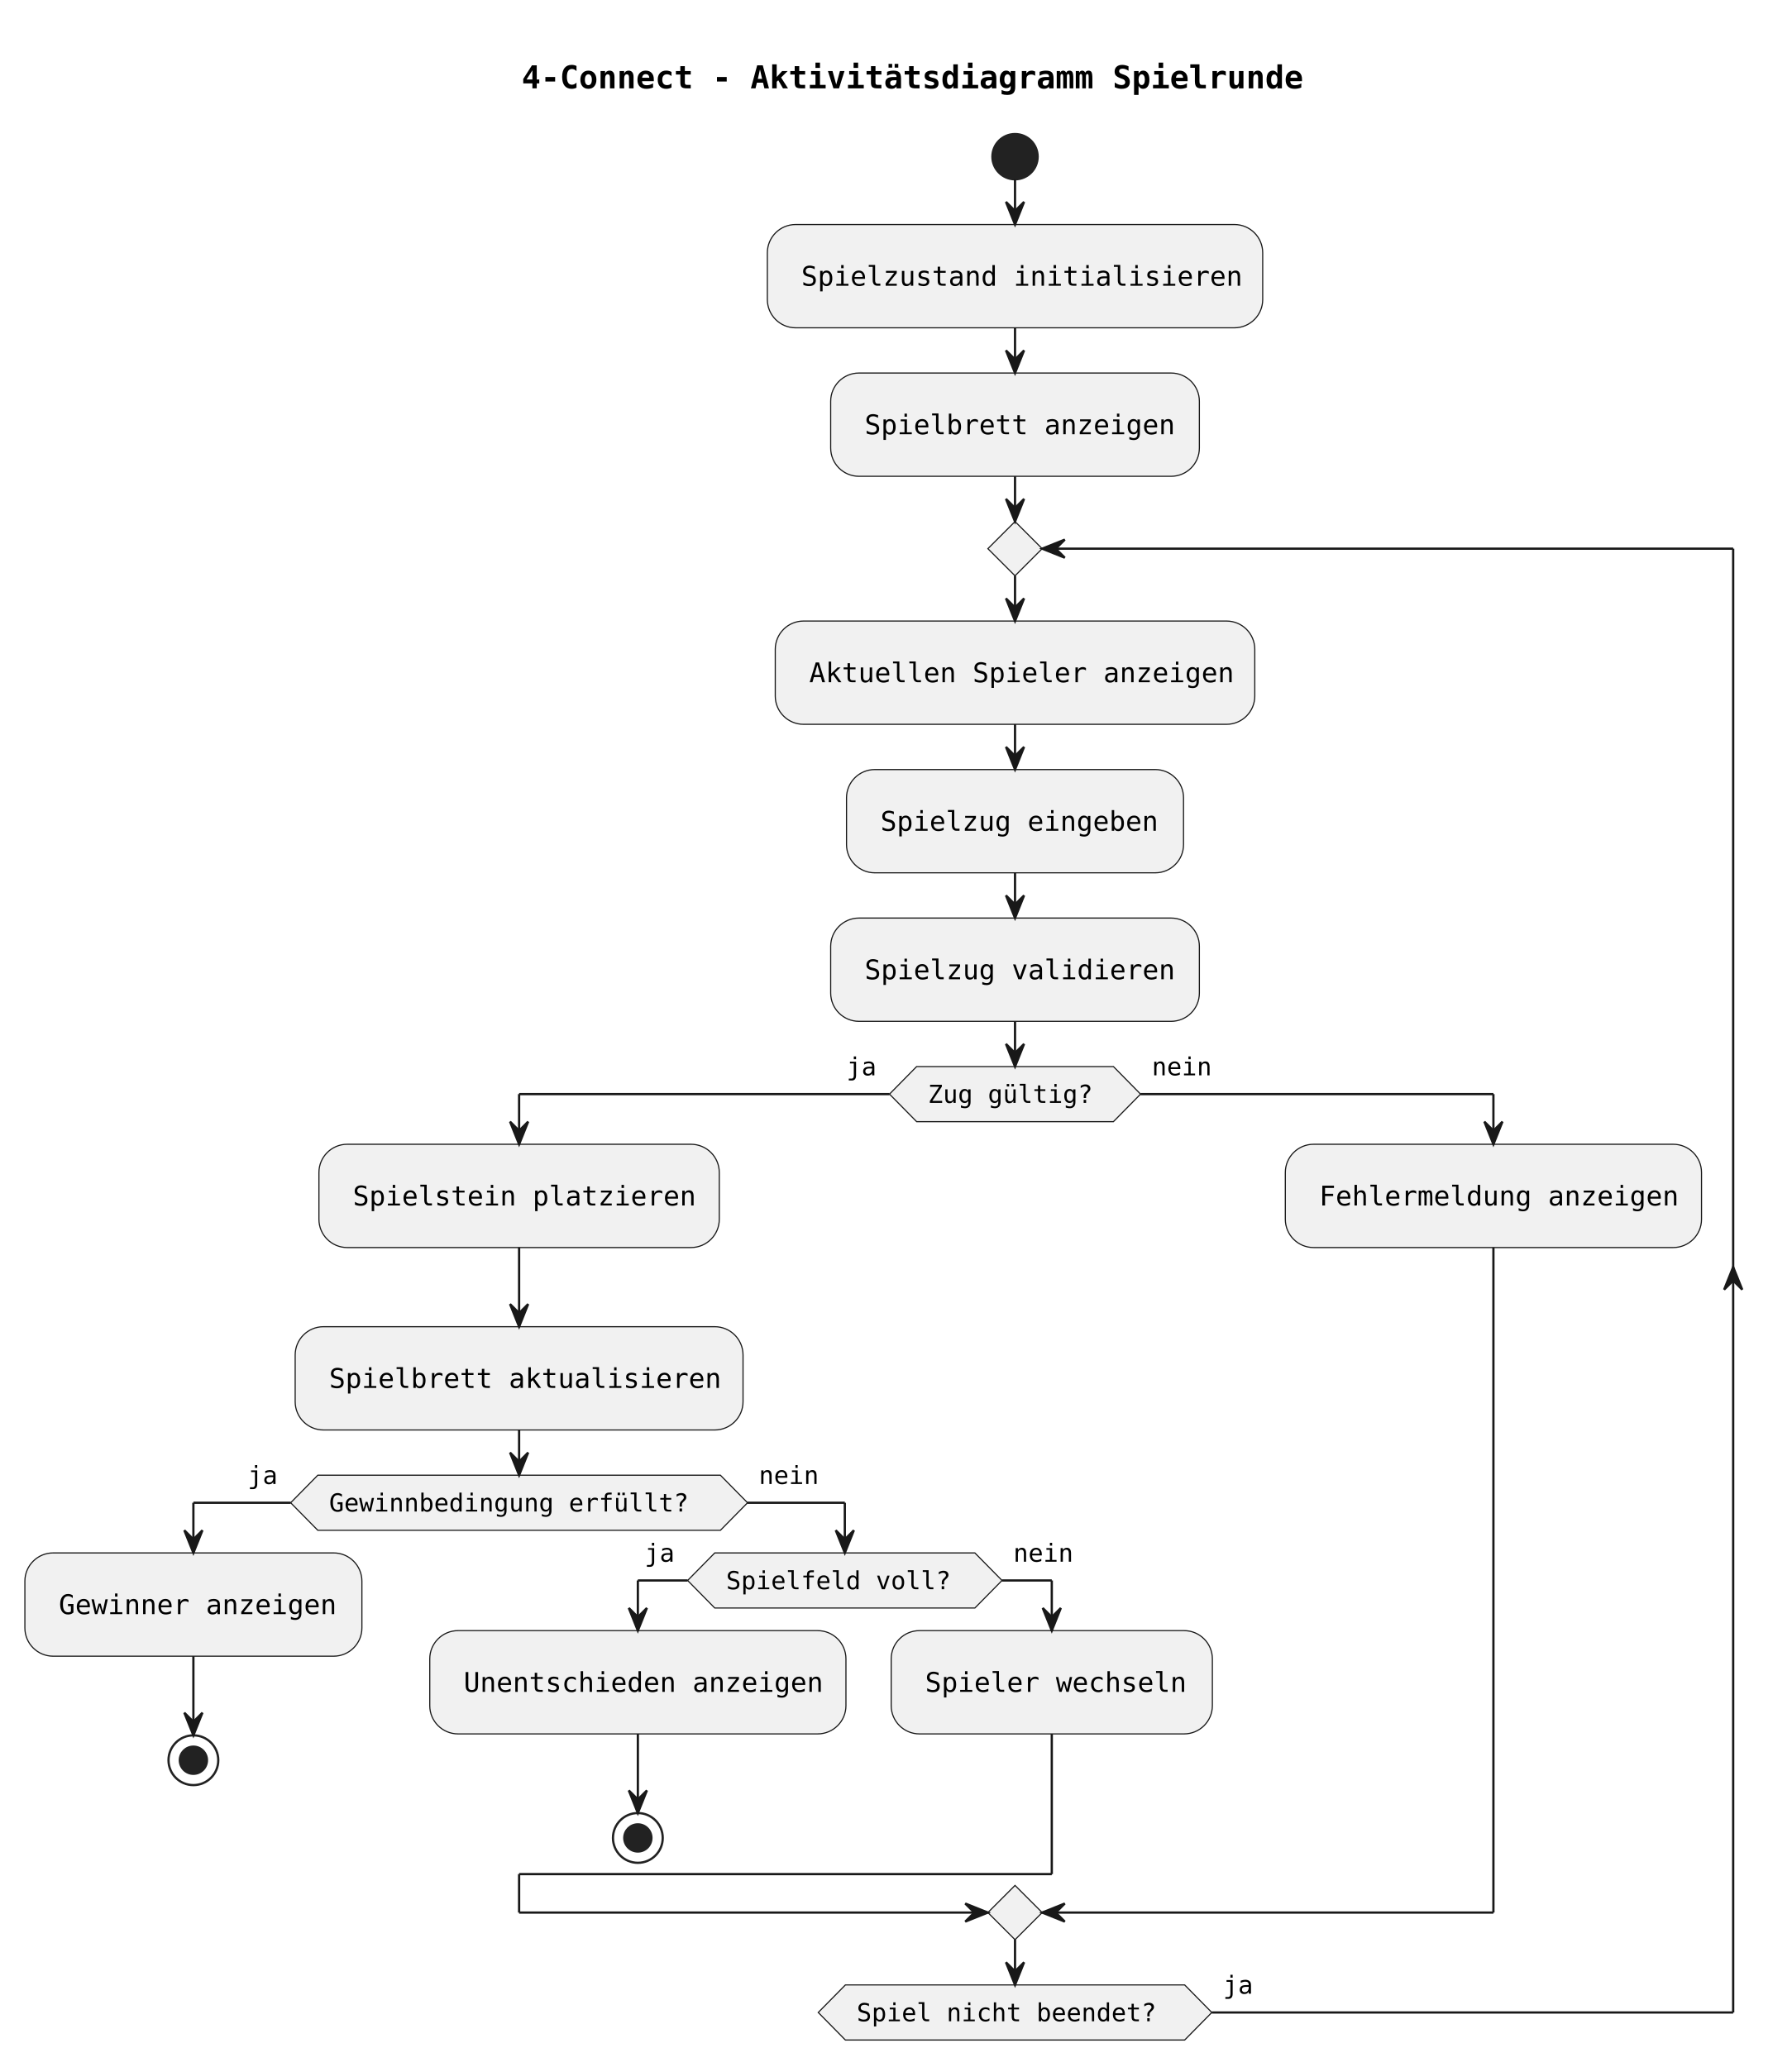
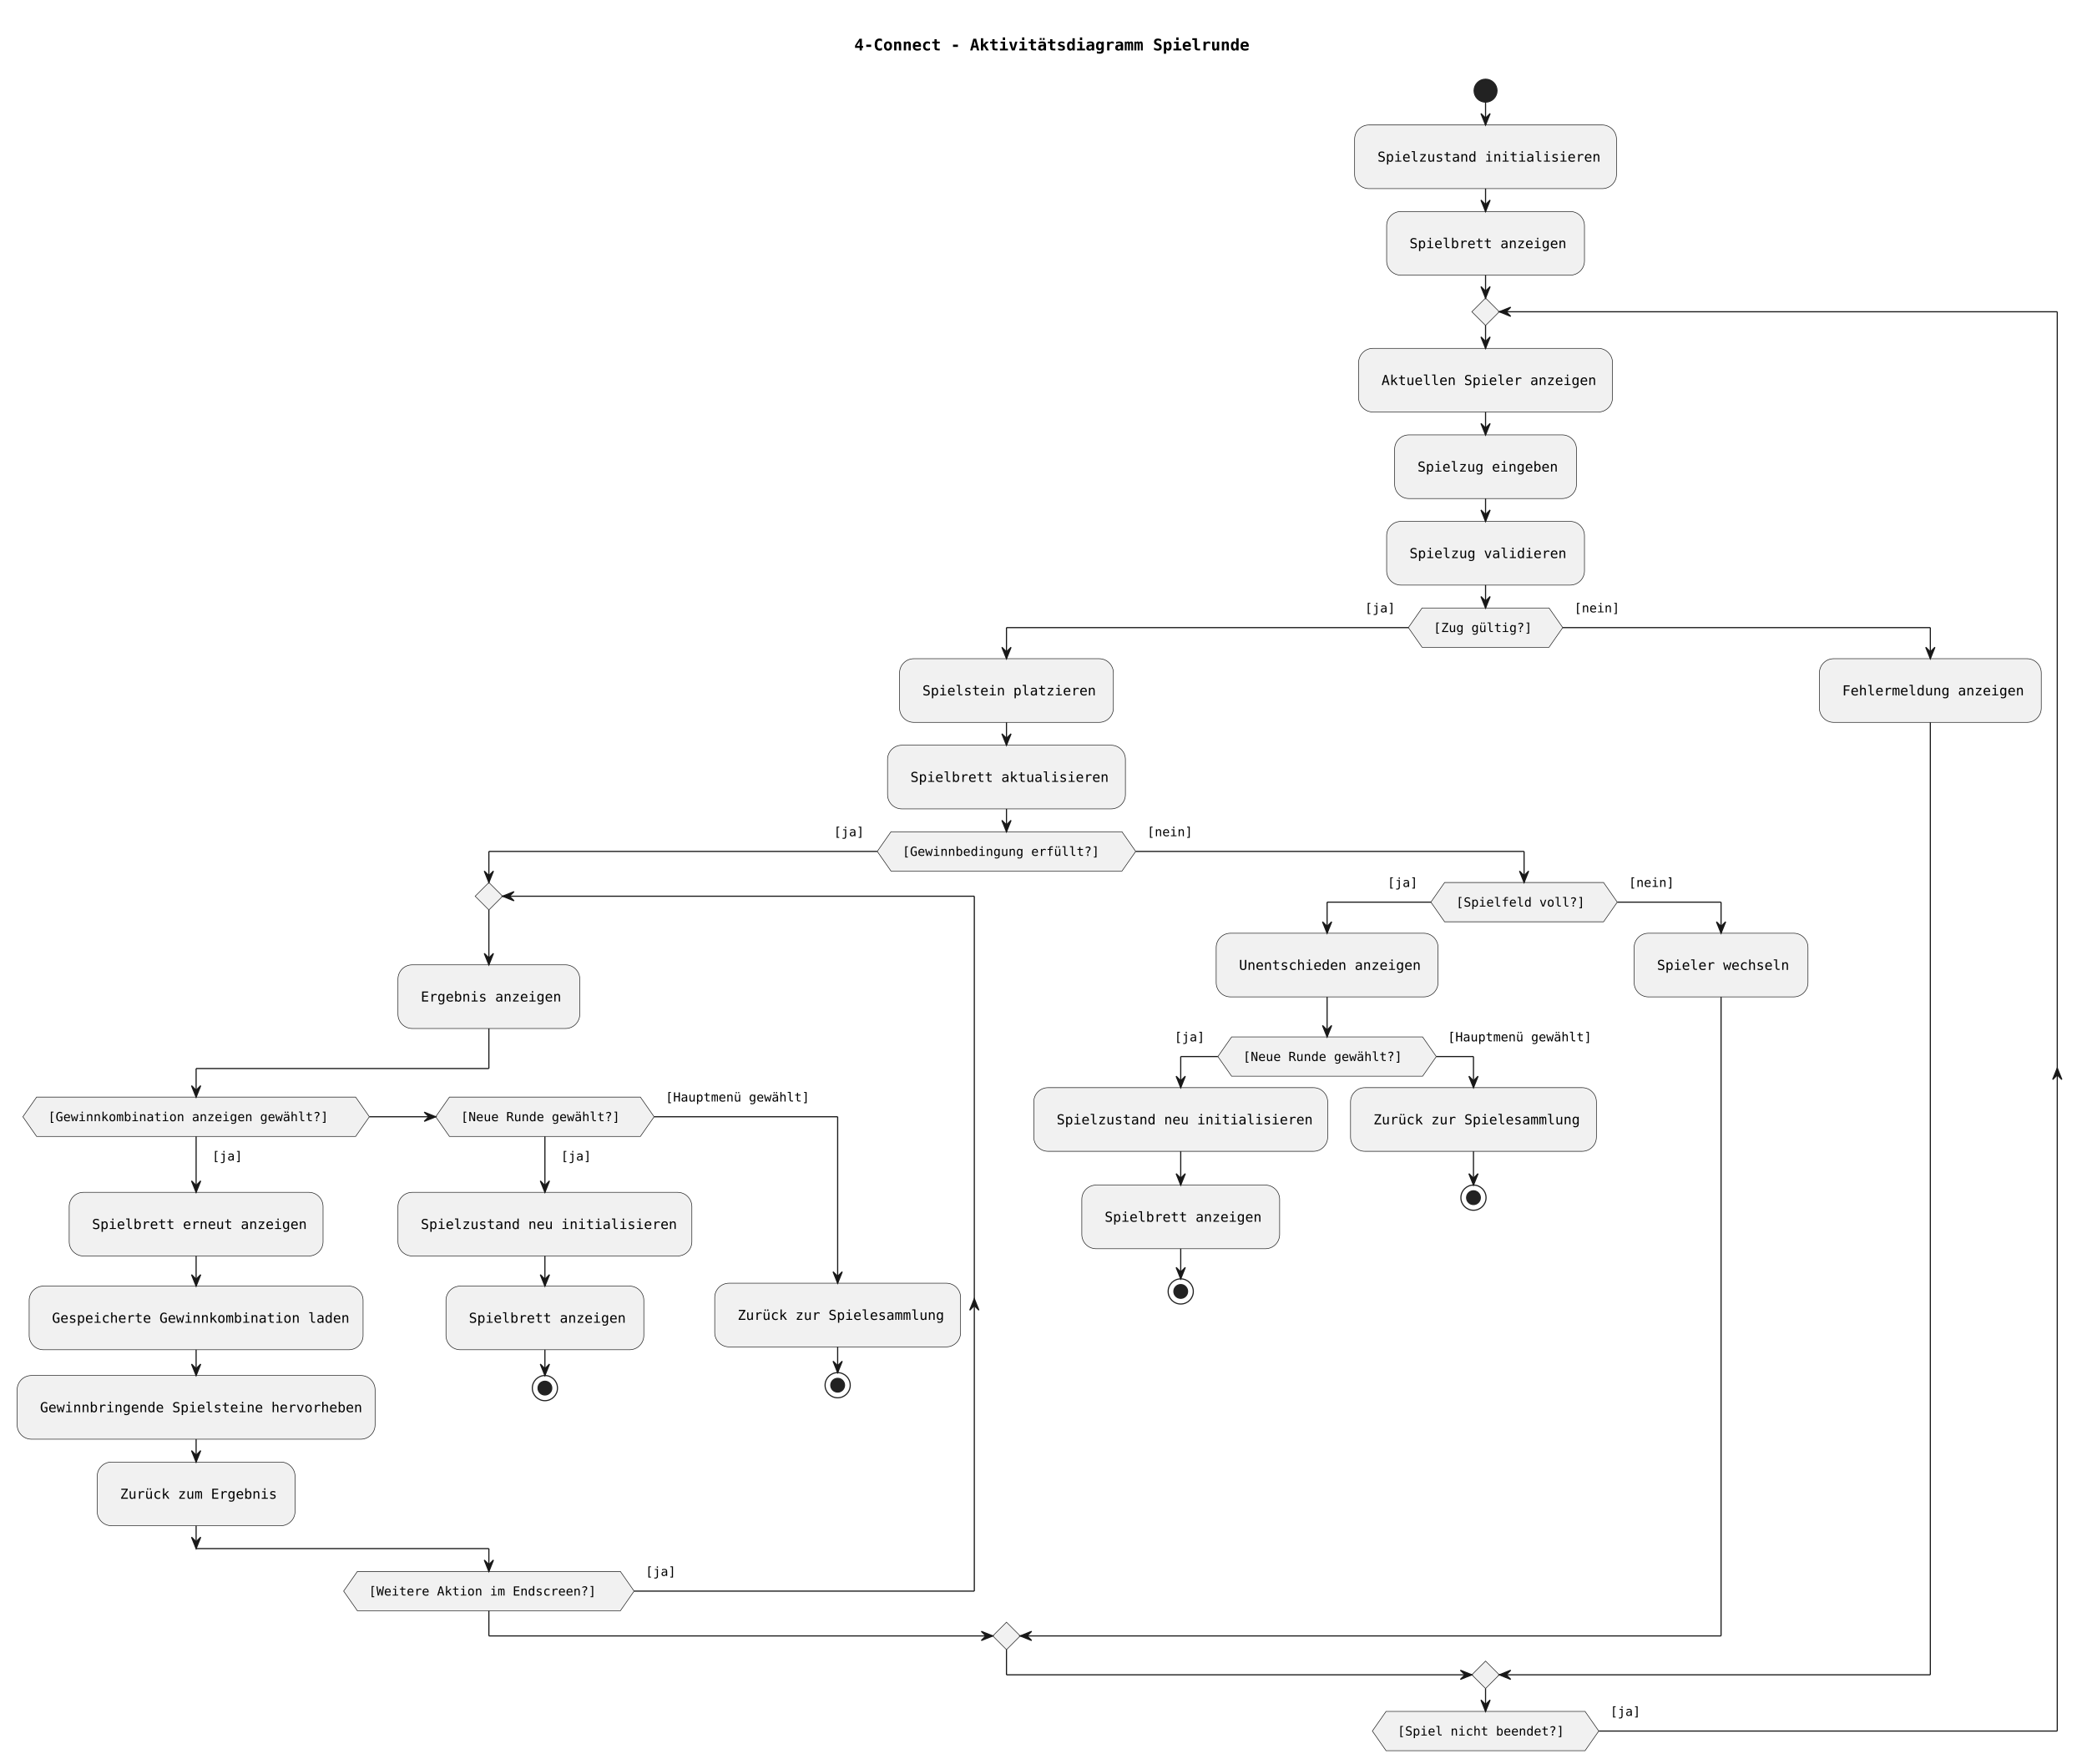
- <svg xmlns="http://www.w3.org/2000/svg" contentStyleType="text/css" height="914px" preserveAspectRatio="none" style="width:792px;height:914px;background:#FFFFFF;" version="1.1" viewBox="0 0 792 914" width="792px" zoomAndPan="magnify">
+ <svg xmlns="http://www.w3.org/2000/svg" contentStyleType="text/css" height="1542px" preserveAspectRatio="none" style="width:1825px;height:1542px;background:#FFFFFF;" version="1.1" viewBox="0 0 1825 1542" width="1825px" zoomAndPan="magnify">
  <defs />
  <g>
-     <text fill="#000000" font-family="monospace" font-size="14" font-weight="bold" lengthAdjust="spacing" textLength="328" x="230.625" y="39.075">4-Connect - Aktivitätsdiagramm Spielrunde</text>
-     <ellipse cx="448.75" cy="69.279" fill="#222222" rx="10" ry="10" style="stroke:#222222;stroke-width:1.0;" />
-     <rect fill="#F1F1F1" height="45.668" rx="12.5" ry="12.5" style="stroke:#181818;stroke-width:0.5;" width="219" x="339.25" y="99.279" />
-     <text fill="#000000" font-family="monospace" font-size="12" lengthAdjust="spacing" textLength="189" x="354.25" y="126.344">Spielzustand initialisieren</text>
-     <rect fill="#F1F1F1" height="45.668" rx="12.5" ry="12.5" style="stroke:#181818;stroke-width:0.5;" width="163" x="367.25" y="164.947" />
-     <text fill="#000000" font-family="monospace" font-size="12" lengthAdjust="spacing" textLength="133" x="382.25" y="192.012">Spielbrett anzeigen</text>
-     <rect fill="#F1F1F1" height="45.668" rx="12.5" ry="12.5" style="stroke:#181818;stroke-width:0.5;" width="212" x="342.75" y="274.615" />
-     <text fill="#000000" font-family="monospace" font-size="12" lengthAdjust="spacing" textLength="182" x="357.75" y="301.68">Aktuellen Spieler anzeigen</text>
-     <rect fill="#F1F1F1" height="45.668" rx="12.5" ry="12.5" style="stroke:#181818;stroke-width:0.5;" width="149" x="374.25" y="340.283" />
-     <text fill="#000000" font-family="monospace" font-size="12" lengthAdjust="spacing" textLength="119" x="389.25" y="367.348">Spielzug eingeben</text>
-     <rect fill="#F1F1F1" height="45.668" rx="12.5" ry="12.5" style="stroke:#181818;stroke-width:0.5;" width="163" x="367.25" y="405.951" />
-     <text fill="#000000" font-family="monospace" font-size="12" lengthAdjust="spacing" textLength="133" x="382.25" y="433.016">Spielzug validieren</text>
-     <polygon fill="#F1F1F1" points="405.25,471.619,492.25,471.619,504.25,483.8,492.25,495.981,405.25,495.981,393.25,483.8,405.25,471.619" style="stroke:#181818;stroke-width:0.5;" />
-     <text fill="#000000" font-family="monospace" font-size="11" lengthAdjust="spacing" textLength="77" x="410.25" y="487.678">Zug gültig?</text>
-     <text fill="#000000" font-family="monospace" font-size="11" lengthAdjust="spacing" textLength="14" x="374.25" y="475.497">ja</text>
-     <text fill="#000000" font-family="monospace" font-size="11" lengthAdjust="spacing" textLength="28" x="509.25" y="475.497">nein</text>
-     <rect fill="#F1F1F1" height="45.668" rx="12.5" ry="12.5" style="stroke:#181818;stroke-width:0.5;" width="177" x="141" y="505.981" />
-     <text fill="#000000" font-family="monospace" font-size="12" lengthAdjust="spacing" textLength="147" x="156" y="533.046">Spielstein platzieren</text>
-     <rect fill="#F1F1F1" height="45.668" rx="12.5" ry="12.5" style="stroke:#181818;stroke-width:0.5;" width="198" x="130.5" y="586.649" />
-     <text fill="#000000" font-family="monospace" font-size="12" lengthAdjust="spacing" textLength="168" x="145.5" y="613.714">Spielbrett aktualisieren</text>
-     <polygon fill="#F1F1F1" points="140.5,652.317,318.5,652.317,330.5,664.499,318.5,676.68,140.5,676.68,128.5,664.499,140.5,652.317" style="stroke:#181818;stroke-width:0.5;" />
-     <text fill="#000000" font-family="monospace" font-size="11" lengthAdjust="spacing" textLength="168" x="145.5" y="668.376">Gewinnbedingung erfüllt?</text>
-     <text fill="#000000" font-family="monospace" font-size="11" lengthAdjust="spacing" textLength="14" x="109.5" y="656.195">ja</text>
-     <text fill="#000000" font-family="monospace" font-size="11" lengthAdjust="spacing" textLength="28" x="335.5" y="656.195">nein</text>
-     <rect fill="#F1F1F1" height="45.668" rx="12.5" ry="12.5" style="stroke:#181818;stroke-width:0.5;" width="149" x="11" y="686.68" />
-     <text fill="#000000" font-family="monospace" font-size="12" lengthAdjust="spacing" textLength="119" x="26" y="713.744">Gewinner anzeigen</text>
-     <ellipse cx="85.5" cy="778.348" fill="none" rx="11" ry="11" style="stroke:#222222;stroke-width:1.0;" />
-     <ellipse cx="85.5" cy="778.348" fill="#222222" rx="6" ry="6" style="stroke:#222222;stroke-width:1.0;" />
-     <polygon fill="#F1F1F1" points="316,686.68,431,686.68,443,698.861,431,711.042,316,711.042,304,698.861,316,686.68" style="stroke:#181818;stroke-width:0.5;" />
-     <text fill="#000000" font-family="monospace" font-size="11" lengthAdjust="spacing" textLength="105" x="321" y="702.739">Spielfeld voll?</text>
-     <text fill="#000000" font-family="monospace" font-size="11" lengthAdjust="spacing" textLength="14" x="285" y="690.558">ja</text>
-     <text fill="#000000" font-family="monospace" font-size="11" lengthAdjust="spacing" textLength="28" x="448" y="690.558">nein</text>
-     <rect fill="#F1F1F1" height="45.668" rx="12.5" ry="12.5" style="stroke:#181818;stroke-width:0.5;" width="184" x="190" y="721.042" />
-     <text fill="#000000" font-family="monospace" font-size="12" lengthAdjust="spacing" textLength="154" x="205" y="748.106">Unentschieden anzeigen</text>
-     <ellipse cx="282" cy="812.71" fill="none" rx="11" ry="11" style="stroke:#222222;stroke-width:1.0;" />
-     <ellipse cx="282" cy="812.71" fill="#222222" rx="6" ry="6" style="stroke:#222222;stroke-width:1.0;" />
-     <rect fill="#F1F1F1" height="45.668" rx="12.5" ry="12.5" style="stroke:#181818;stroke-width:0.5;" width="142" x="394" y="721.042" />
-     <text fill="#000000" font-family="monospace" font-size="12" lengthAdjust="spacing" textLength="112" x="409" y="748.106">Spieler wechseln</text>
-     <rect fill="#F1F1F1" height="45.668" rx="12.5" ry="12.5" style="stroke:#181818;stroke-width:0.5;" width="184" x="568.25" y="505.981" />
-     <text fill="#000000" font-family="monospace" font-size="12" lengthAdjust="spacing" textLength="154" x="583.25" y="533.046">Fehlermeldung anzeigen</text>
-     <polygon fill="#F1F1F1" points="448.75,833.71,460.75,845.71,448.75,857.71,436.75,845.71,448.75,833.71" style="stroke:#181818;stroke-width:0.5;" />
-     <polygon fill="#F1F1F1" points="448.75,230.615,460.75,242.615,448.75,254.615,436.75,242.615,448.75,230.615" style="stroke:#181818;stroke-width:0.5;" />
-     <polygon fill="#F1F1F1" points="373.75,877.71,523.75,877.71,535.75,889.891,523.75,902.072,373.75,902.072,361.75,889.891,373.75,877.71" style="stroke:#181818;stroke-width:0.5;" />
-     <text fill="#000000" font-family="monospace" font-size="11" lengthAdjust="spacing" textLength="140" x="378.75" y="893.769">Spiel nicht beendet?</text>
-     <text fill="#000000" font-family="monospace" font-size="11" lengthAdjust="spacing" textLength="14" x="540.75" y="881.588">ja</text>
-     <line style="stroke:#181818;stroke-width:1.0;" x1="448.75" x2="448.75" y1="79.279" y2="99.279" />
-     <polygon fill="#181818" points="444.75,89.279,448.75,99.279,452.75,89.279,448.75,93.279" style="stroke:#181818;stroke-width:1.0;" />
-     <line style="stroke:#181818;stroke-width:1.0;" x1="448.75" x2="448.75" y1="144.947" y2="164.947" />
-     <polygon fill="#181818" points="444.75,154.947,448.75,164.947,452.75,154.947,448.75,158.947" style="stroke:#181818;stroke-width:1.0;" />
-     <line style="stroke:#181818;stroke-width:1.0;" x1="448.75" x2="448.75" y1="320.283" y2="340.283" />
-     <polygon fill="#181818" points="444.75,330.283,448.75,340.283,452.75,330.283,448.75,334.283" style="stroke:#181818;stroke-width:1.0;" />
-     <line style="stroke:#181818;stroke-width:1.0;" x1="448.75" x2="448.75" y1="385.951" y2="405.951" />
-     <polygon fill="#181818" points="444.75,395.951,448.75,405.951,452.75,395.951,448.75,399.951" style="stroke:#181818;stroke-width:1.0;" />
-     <line style="stroke:#181818;stroke-width:1.0;" x1="229.5" x2="229.5" y1="551.649" y2="586.649" />
-     <polygon fill="#181818" points="225.5,576.649,229.5,586.649,233.5,576.649,229.5,580.649" style="stroke:#181818;stroke-width:1.0;" />
-     <line style="stroke:#181818;stroke-width:1.0;" x1="85.5" x2="85.5" y1="732.348" y2="767.348" />
-     <polygon fill="#181818" points="81.5,757.348,85.5,767.348,89.5,757.348,85.5,761.348" style="stroke:#181818;stroke-width:1.0;" />
-     <line style="stroke:#181818;stroke-width:1.0;" x1="282" x2="282" y1="766.71" y2="801.71" />
-     <polygon fill="#181818" points="278,791.71,282,801.71,286,791.71,282,795.71" style="stroke:#181818;stroke-width:1.0;" />
-     <line style="stroke:#181818;stroke-width:1.0;" x1="304" x2="282" y1="698.861" y2="698.861" />
-     <line style="stroke:#181818;stroke-width:1.0;" x1="282" x2="282" y1="698.861" y2="721.042" />
-     <polygon fill="#181818" points="278,711.042,282,721.042,286,711.042,282,715.042" style="stroke:#181818;stroke-width:1.0;" />
-     <line style="stroke:#181818;stroke-width:1.0;" x1="443" x2="465" y1="698.861" y2="698.861" />
-     <line style="stroke:#181818;stroke-width:1.0;" x1="465" x2="465" y1="698.861" y2="721.042" />
-     <polygon fill="#181818" points="461,711.042,465,721.042,469,711.042,465,715.042" style="stroke:#181818;stroke-width:1.0;" />
-     <line style="stroke:#181818;stroke-width:1.0;" x1="465" x2="465" y1="766.71" y2="828.71" />
-     <line style="stroke:#181818;stroke-width:1.0;" x1="465" x2="229.5" y1="828.71" y2="828.71" />
-     <line style="stroke:#181818;stroke-width:1.0;" x1="229.5" x2="229.5" y1="828.71" y2="845.71" />
-     <line style="stroke:#181818;stroke-width:1.0;" x1="229.5" x2="436.75" y1="845.71" y2="845.71" />
-     <polygon fill="#181818" points="426.75,841.71,436.75,845.71,426.75,849.71,430.75,845.71" style="stroke:#181818;stroke-width:1.0;" />
-     <line style="stroke:#181818;stroke-width:1.0;" x1="128.5" x2="85.5" y1="664.499" y2="664.499" />
-     <line style="stroke:#181818;stroke-width:1.0;" x1="85.5" x2="85.5" y1="664.499" y2="686.68" />
-     <polygon fill="#181818" points="81.5,676.68,85.5,686.68,89.5,676.68,85.5,680.68" style="stroke:#181818;stroke-width:1.0;" />
-     <line style="stroke:#181818;stroke-width:1.0;" x1="330.5" x2="373.5" y1="664.499" y2="664.499" />
-     <line style="stroke:#181818;stroke-width:1.0;" x1="373.5" x2="373.5" y1="664.499" y2="686.68" />
-     <polygon fill="#181818" points="369.5,676.68,373.5,686.68,377.5,676.68,373.5,680.68" style="stroke:#181818;stroke-width:1.0;" />
-     <line style="stroke:#181818;stroke-width:1.0;" x1="229.5" x2="229.5" y1="632.317" y2="652.317" />
-     <polygon fill="#181818" points="225.5,642.317,229.5,652.317,233.5,642.317,229.5,646.317" style="stroke:#181818;stroke-width:1.0;" />
-     <line style="stroke:#181818;stroke-width:1.0;" x1="393.25" x2="229.5" y1="483.8" y2="483.8" />
-     <line style="stroke:#181818;stroke-width:1.0;" x1="229.5" x2="229.5" y1="483.8" y2="505.981" />
-     <polygon fill="#181818" points="225.5,495.981,229.5,505.981,233.5,495.981,229.5,499.981" style="stroke:#181818;stroke-width:1.0;" />
-     <line style="stroke:#181818;stroke-width:1.0;" x1="504.25" x2="660.25" y1="483.8" y2="483.8" />
-     <line style="stroke:#181818;stroke-width:1.0;" x1="660.25" x2="660.25" y1="483.8" y2="505.981" />
-     <polygon fill="#181818" points="656.25,495.981,660.25,505.981,664.25,495.981,660.25,499.981" style="stroke:#181818;stroke-width:1.0;" />
-     <line style="stroke:#181818;stroke-width:1.0;" x1="660.25" x2="660.25" y1="551.649" y2="845.71" />
-     <line style="stroke:#181818;stroke-width:1.0;" x1="660.25" x2="460.75" y1="845.71" y2="845.71" />
-     <polygon fill="#181818" points="470.75,841.71,460.75,845.71,470.75,849.71,466.75,845.71" style="stroke:#181818;stroke-width:1.0;" />
-     <line style="stroke:#181818;stroke-width:1.0;" x1="448.75" x2="448.75" y1="451.619" y2="471.619" />
-     <polygon fill="#181818" points="444.75,461.619,448.75,471.619,452.75,461.619,448.75,465.619" style="stroke:#181818;stroke-width:1.0;" />
-     <line style="stroke:#181818;stroke-width:1.0;" x1="448.75" x2="448.75" y1="254.615" y2="274.615" />
-     <polygon fill="#181818" points="444.75,264.615,448.75,274.615,452.75,264.615,448.75,268.615" style="stroke:#181818;stroke-width:1.0;" />
-     <line style="stroke:#181818;stroke-width:1.0;" x1="535.75" x2="766.25" y1="889.891" y2="889.891" />
-     <polygon fill="#181818" points="762.25,570.253,766.25,560.253,770.25,570.253,766.25,566.253" style="stroke:#181818;stroke-width:1.0;" />
-     <line style="stroke:#181818;stroke-width:1.0;" x1="766.25" x2="766.25" y1="242.615" y2="889.891" />
-     <line style="stroke:#181818;stroke-width:1.0;" x1="766.25" x2="460.75" y1="242.615" y2="242.615" />
-     <polygon fill="#181818" points="470.75,238.615,460.75,242.615,470.75,246.615,466.75,242.615" style="stroke:#181818;stroke-width:1.0;" />
-     <line style="stroke:#181818;stroke-width:1.0;" x1="448.75" x2="448.75" y1="857.71" y2="877.71" />
-     <polygon fill="#181818" points="444.75,867.71,448.75,877.71,452.75,867.71,448.75,871.71" style="stroke:#181818;stroke-width:1.0;" />
-     <line style="stroke:#181818;stroke-width:1.0;" x1="448.75" x2="448.75" y1="210.615" y2="230.615" />
-     <polygon fill="#181818" points="444.75,220.615,448.75,230.615,452.75,220.615,448.75,224.615" style="stroke:#181818;stroke-width:1.0;" />
+     <text fill="#000000" font-family="monospace" font-size="14" font-weight="bold" lengthAdjust="spacing" textLength="328" x="747" y="44.075">4-Connect - Aktivitätsdiagramm Spielrunde</text>
+     <ellipse cx="1299.062" cy="79.279" fill="#222222" rx="10" ry="10" style="stroke:#222222;stroke-width:1.0;" />
+     <rect fill="#F1F1F1" height="55.668" rx="12.5" ry="12.5" style="stroke:#181818;stroke-width:0.5;" width="229" x="1184.562" y="109.279" />
+     <text fill="#000000" font-family="monospace" font-size="12" lengthAdjust="spacing" textLength="189" x="1204.562" y="141.344">Spielzustand initialisieren</text>
+     <rect fill="#F1F1F1" height="55.668" rx="12.5" ry="12.5" style="stroke:#181818;stroke-width:0.5;" width="173" x="1212.562" y="184.947" />
+     <text fill="#000000" font-family="monospace" font-size="12" lengthAdjust="spacing" textLength="133" x="1232.562" y="217.012">Spielbrett anzeigen</text>
+     <rect fill="#F1F1F1" height="55.668" rx="12.5" ry="12.5" style="stroke:#181818;stroke-width:0.5;" width="222" x="1188.062" y="304.615" />
+     <text fill="#000000" font-family="monospace" font-size="12" lengthAdjust="spacing" textLength="182" x="1208.062" y="336.68">Aktuellen Spieler anzeigen</text>
+     <rect fill="#F1F1F1" height="55.668" rx="12.5" ry="12.5" style="stroke:#181818;stroke-width:0.5;" width="159" x="1219.562" y="380.283" />
+     <text fill="#000000" font-family="monospace" font-size="12" lengthAdjust="spacing" textLength="119" x="1239.562" y="412.348">Spielzug eingeben</text>
+     <rect fill="#F1F1F1" height="55.668" rx="12.5" ry="12.5" style="stroke:#181818;stroke-width:0.5;" width="173" x="1212.562" y="455.951" />
+     <text fill="#000000" font-family="monospace" font-size="12" lengthAdjust="spacing" textLength="133" x="1232.562" y="488.016">Spielzug validieren</text>
+     <polygon fill="#F1F1F1" points="1243.562,531.619,1354.562,531.619,1366.562,548.8,1354.562,565.981,1243.562,565.981,1231.562,548.8,1243.562,531.619" style="stroke:#181818;stroke-width:0.5;" />
+     <text fill="#000000" font-family="monospace" font-size="11" lengthAdjust="spacing" textLength="91" x="1253.562" y="552.678">[Zug gültig?]</text>
+     <text fill="#000000" font-family="monospace" font-size="11" lengthAdjust="spacing" textLength="28" x="1193.562" y="535.497">[ja]</text>
+     <text fill="#000000" font-family="monospace" font-size="11" lengthAdjust="spacing" textLength="42" x="1376.562" y="535.497">[nein]</text>
+     <rect fill="#F1F1F1" height="55.668" rx="12.5" ry="12.5" style="stroke:#181818;stroke-width:0.5;" width="187" x="786.625" y="575.981" />
+     <text fill="#000000" font-family="monospace" font-size="12" lengthAdjust="spacing" textLength="147" x="806.625" y="608.046">Spielstein platzieren</text>
+     <rect fill="#F1F1F1" height="55.668" rx="12.5" ry="12.5" style="stroke:#181818;stroke-width:0.5;" width="208" x="776.125" y="651.649" />
+     <text fill="#000000" font-family="monospace" font-size="12" lengthAdjust="spacing" textLength="168" x="796.125" y="683.714">Spielbrett aktualisieren</text>
+     <polygon fill="#F1F1F1" points="779.125,727.317,981.125,727.317,993.125,744.499,981.125,761.68,779.125,761.68,767.125,744.499,779.125,727.317" style="stroke:#181818;stroke-width:0.5;" />
+     <text fill="#000000" font-family="monospace" font-size="11" lengthAdjust="spacing" textLength="182" x="789.125" y="748.376">[Gewinnbedingung erfüllt?]</text>
+     <text fill="#000000" font-family="monospace" font-size="11" lengthAdjust="spacing" textLength="28" x="729.125" y="731.195">[ja]</text>
+     <text fill="#000000" font-family="monospace" font-size="11" lengthAdjust="spacing" textLength="42" x="1003.125" y="731.195">[nein]</text>
+     <rect fill="#F1F1F1" height="55.668" rx="12.5" ry="12.5" style="stroke:#181818;stroke-width:0.5;" width="159" x="348" y="843.68" />
+     <text fill="#000000" font-family="monospace" font-size="12" lengthAdjust="spacing" textLength="119" x="368" y="875.744">Ergebnis anzeigen</text>
+     <polygon fill="#F1F1F1" points="32,959.348,311,959.348,323,976.529,311,993.71,32,993.71,20,976.529,32,959.348" style="stroke:#181818;stroke-width:0.5;" />
+     <text fill="#000000" font-family="monospace" font-size="11" lengthAdjust="spacing" textLength="28" x="185.5" y="1014.769">[ja]</text>
+     <text fill="#000000" font-family="monospace" font-size="11" lengthAdjust="spacing" textLength="259" x="42" y="980.407">[Gewinnkombination anzeigen gewählt?]</text>
+     <rect fill="#F1F1F1" height="55.668" rx="12.5" ry="12.5" style="stroke:#181818;stroke-width:0.5;" width="222" x="60.5" y="1042.601" />
+     <text fill="#000000" font-family="monospace" font-size="12" lengthAdjust="spacing" textLength="182" x="80.5" y="1074.666">Spielbrett erneut anzeigen</text>
+     <rect fill="#F1F1F1" height="55.668" rx="12.5" ry="12.5" style="stroke:#181818;stroke-width:0.5;" width="292" x="25.5" y="1124.601" />
+     <text fill="#000000" font-family="monospace" font-size="12" lengthAdjust="spacing" textLength="252" x="45.5" y="1156.666">Gespeicherte Gewinnkombination laden</text>
+     <rect fill="#F1F1F1" height="55.668" rx="12.5" ry="12.5" style="stroke:#181818;stroke-width:0.5;" width="313" x="15" y="1202.797" />
+     <text fill="#000000" font-family="monospace" font-size="12" lengthAdjust="spacing" textLength="273" x="35" y="1234.862">Gewinnbringende Spielsteine hervorheben</text>
+     <rect fill="#F1F1F1" height="55.668" rx="12.5" ry="12.5" style="stroke:#181818;stroke-width:0.5;" width="173" x="85" y="1278.465" />
+     <text fill="#000000" font-family="monospace" font-size="12" lengthAdjust="spacing" textLength="133" x="105" y="1310.53">Zurück zum Ergebnis</text>
+     <polygon fill="#F1F1F1" points="393,959.348,560,959.348,572,976.529,560,993.71,393,993.71,381,976.529,393,959.348" style="stroke:#181818;stroke-width:0.5;" />
+     <text fill="#000000" font-family="monospace" font-size="11" lengthAdjust="spacing" textLength="28" x="490.5" y="1014.769">[ja]</text>
+     <text fill="#000000" font-family="monospace" font-size="11" lengthAdjust="spacing" textLength="147" x="403" y="980.407">[Neue Runde gewählt?]</text>
+     <text fill="#000000" font-family="monospace" font-size="11" lengthAdjust="spacing" textLength="133" x="582" y="963.226">[Hauptmenü gewählt]</text>
+     <rect fill="#F1F1F1" height="55.668" rx="12.5" ry="12.5" style="stroke:#181818;stroke-width:0.5;" width="257" x="348" y="1042.601" />
+     <text fill="#000000" font-family="monospace" font-size="12" lengthAdjust="spacing" textLength="217" x="368" y="1074.666">Spielzustand neu initialisieren</text>
+     <rect fill="#F1F1F1" height="55.668" rx="12.5" ry="12.5" style="stroke:#181818;stroke-width:0.5;" width="173" x="390" y="1124.601" />
+     <text fill="#000000" font-family="monospace" font-size="12" lengthAdjust="spacing" textLength="133" x="410" y="1156.666">Spielbrett anzeigen</text>
+     <ellipse cx="476.5" cy="1213.797" fill="none" rx="11" ry="11" style="stroke:#222222;stroke-width:1.0;" />
+     <ellipse cx="476.5" cy="1213.797" fill="#222222" rx="6" ry="6" style="stroke:#222222;stroke-width:1.0;" />
+     <rect fill="#F1F1F1" height="55.668" rx="12.5" ry="12.5" style="stroke:#181818;stroke-width:0.5;" width="215" x="625" y="1122.073" />
+     <text fill="#000000" font-family="monospace" font-size="12" lengthAdjust="spacing" textLength="175" x="645" y="1154.137">Zurück zur Spielesammlung</text>
+     <ellipse cx="732.5" cy="1211.269" fill="none" rx="11" ry="11" style="stroke:#222222;stroke-width:1.0;" />
+     <ellipse cx="732.5" cy="1211.269" fill="#222222" rx="6" ry="6" style="stroke:#222222;stroke-width:1.0;" />
+     <polygon fill="#F1F1F1" points="427.5,771.68,439.5,783.68,427.5,795.68,415.5,783.68,427.5,771.68" style="stroke:#181818;stroke-width:0.5;" />
+     <polygon fill="#F1F1F1" points="312.5,1374.133,542.5,1374.133,554.5,1391.314,542.5,1408.496,312.5,1408.496,300.5,1391.314,312.5,1374.133" style="stroke:#181818;stroke-width:0.5;" />
+     <text fill="#000000" font-family="monospace" font-size="11" lengthAdjust="spacing" textLength="210" x="322.5" y="1395.192">[Weitere Aktion im Endscreen?]</text>
+     <text fill="#000000" font-family="monospace" font-size="11" lengthAdjust="spacing" textLength="28" x="564.5" y="1378.011">[ja]</text>
+     <polygon fill="#F1F1F1" points="1263.25,771.68,1402.25,771.68,1414.25,788.861,1402.25,806.042,1263.25,806.042,1251.25,788.861,1263.25,771.68" style="stroke:#181818;stroke-width:0.5;" />
+     <text fill="#000000" font-family="monospace" font-size="11" lengthAdjust="spacing" textLength="119" x="1273.25" y="792.739">[Spielfeld voll?]</text>
+     <text fill="#000000" font-family="monospace" font-size="11" lengthAdjust="spacing" textLength="28" x="1213.25" y="775.558">[ja]</text>
+     <text fill="#000000" font-family="monospace" font-size="11" lengthAdjust="spacing" textLength="42" x="1424.25" y="775.558">[nein]</text>
+     <rect fill="#F1F1F1" height="55.668" rx="12.5" ry="12.5" style="stroke:#181818;stroke-width:0.5;" width="194" x="1063.5" y="816.042" />
+     <text fill="#000000" font-family="monospace" font-size="12" lengthAdjust="spacing" textLength="154" x="1083.5" y="848.106">Unentschieden anzeigen</text>
+     <polygon fill="#F1F1F1" points="1077,906.71,1244,906.71,1256,923.891,1244,941.072,1077,941.072,1065,923.891,1077,906.71" style="stroke:#181818;stroke-width:0.5;" />
+     <text fill="#000000" font-family="monospace" font-size="11" lengthAdjust="spacing" textLength="147" x="1087" y="927.769">[Neue Runde gewählt?]</text>
+     <text fill="#000000" font-family="monospace" font-size="11" lengthAdjust="spacing" textLength="28" x="1027" y="910.588">[ja]</text>
+     <text fill="#000000" font-family="monospace" font-size="11" lengthAdjust="spacing" textLength="133" x="1266" y="910.588">[Hauptmenü gewählt]</text>
+     <rect fill="#F1F1F1" height="55.668" rx="12.5" ry="12.5" style="stroke:#181818;stroke-width:0.5;" width="257" x="904" y="951.072" />
+     <text fill="#000000" font-family="monospace" font-size="12" lengthAdjust="spacing" textLength="217" x="924" y="983.137">Spielzustand neu initialisieren</text>
+     <rect fill="#F1F1F1" height="55.668" rx="12.5" ry="12.5" style="stroke:#181818;stroke-width:0.5;" width="173" x="946" y="1036.269" />
+     <text fill="#000000" font-family="monospace" font-size="12" lengthAdjust="spacing" textLength="133" x="966" y="1068.333">Spielbrett anzeigen</text>
+     <ellipse cx="1032.5" cy="1129.269" fill="none" rx="11" ry="11" style="stroke:#222222;stroke-width:1.0;" />
+     <ellipse cx="1032.5" cy="1129.269" fill="#222222" rx="6" ry="6" style="stroke:#222222;stroke-width:1.0;" />
+     <rect fill="#F1F1F1" height="55.668" rx="12.5" ry="12.5" style="stroke:#181818;stroke-width:0.5;" width="215" x="1181" y="951.072" />
+     <text fill="#000000" font-family="monospace" font-size="12" lengthAdjust="spacing" textLength="175" x="1201" y="983.137">Zurück zur Spielesammlung</text>
+     <ellipse cx="1288.5" cy="1047.269" fill="none" rx="11" ry="11" style="stroke:#222222;stroke-width:1.0;" />
+     <ellipse cx="1288.5" cy="1047.269" fill="#222222" rx="6" ry="6" style="stroke:#222222;stroke-width:1.0;" />
+     <rect fill="#F1F1F1" height="55.668" rx="12.5" ry="12.5" style="stroke:#181818;stroke-width:0.5;" width="152" x="1429" y="816.042" />
+     <text fill="#000000" font-family="monospace" font-size="12" lengthAdjust="spacing" textLength="112" x="1449" y="848.106">Spieler wechseln</text>
+     <polygon fill="#F1F1F1" points="880.125,1418.496,892.125,1430.496,880.125,1442.496,868.125,1430.496,880.125,1418.496" style="stroke:#181818;stroke-width:0.5;" />
+     <rect fill="#F1F1F1" height="55.668" rx="12.5" ry="12.5" style="stroke:#181818;stroke-width:0.5;" width="194" x="1591" y="575.981" />
+     <text fill="#000000" font-family="monospace" font-size="12" lengthAdjust="spacing" textLength="154" x="1611" y="608.046">Fehlermeldung anzeigen</text>
+     <polygon fill="#F1F1F1" points="1299.062,1452.496,1311.062,1464.496,1299.062,1476.496,1287.062,1464.496,1299.062,1452.496" style="stroke:#181818;stroke-width:0.5;" />
+     <polygon fill="#F1F1F1" points="1299.062,260.615,1311.062,272.615,1299.062,284.615,1287.062,272.615,1299.062,260.615" style="stroke:#181818;stroke-width:0.5;" />
+     <polygon fill="#F1F1F1" points="1212.062,1496.496,1386.062,1496.496,1398.062,1513.677,1386.062,1530.858,1212.062,1530.858,1200.062,1513.677,1212.062,1496.496" style="stroke:#181818;stroke-width:0.5;" />
+     <text fill="#000000" font-family="monospace" font-size="11" lengthAdjust="spacing" textLength="154" x="1222.062" y="1517.555">[Spiel nicht beendet?]</text>
+     <text fill="#000000" font-family="monospace" font-size="11" lengthAdjust="spacing" textLength="28" x="1408.062" y="1500.373">[ja]</text>
+     <line style="stroke:#181818;stroke-width:1.0;" x1="1299.062" x2="1299.062" y1="89.279" y2="109.279" />
+     <polygon fill="#181818" points="1295.062,99.279,1299.062,109.279,1303.062,99.279,1299.062,103.279" style="stroke:#181818;stroke-width:1.0;" />
+     <line style="stroke:#181818;stroke-width:1.0;" x1="1299.062" x2="1299.062" y1="164.947" y2="184.947" />
+     <polygon fill="#181818" points="1295.062,174.947,1299.062,184.947,1303.062,174.947,1299.062,178.947" style="stroke:#181818;stroke-width:1.0;" />
+     <line style="stroke:#181818;stroke-width:1.0;" x1="1299.062" x2="1299.062" y1="360.283" y2="380.283" />
+     <polygon fill="#181818" points="1295.062,370.283,1299.062,380.283,1303.062,370.283,1299.062,374.283" style="stroke:#181818;stroke-width:1.0;" />
+     <line style="stroke:#181818;stroke-width:1.0;" x1="1299.062" x2="1299.062" y1="435.951" y2="455.951" />
+     <polygon fill="#181818" points="1295.062,445.951,1299.062,455.951,1303.062,445.951,1299.062,449.951" style="stroke:#181818;stroke-width:1.0;" />
+     <line style="stroke:#181818;stroke-width:1.0;" x1="880.125" x2="880.125" y1="631.649" y2="651.649" />
+     <polygon fill="#181818" points="876.125,641.649,880.125,651.649,884.125,641.649,880.125,645.649" style="stroke:#181818;stroke-width:1.0;" />
+     <line style="stroke:#181818;stroke-width:1.0;" x1="171.5" x2="171.5" y1="1098.269" y2="1124.601" />
+     <polygon fill="#181818" points="167.5,1114.601,171.5,1124.601,175.5,1114.601,171.5,1118.601" style="stroke:#181818;stroke-width:1.0;" />
+     <line style="stroke:#181818;stroke-width:1.0;" x1="171.5" x2="171.5" y1="1180.269" y2="1202.797" />
+     <polygon fill="#181818" points="167.5,1192.797,171.5,1202.797,175.5,1192.797,171.5,1196.797" style="stroke:#181818;stroke-width:1.0;" />
+     <line style="stroke:#181818;stroke-width:1.0;" x1="171.5" x2="171.5" y1="1258.465" y2="1278.465" />
+     <polygon fill="#181818" points="167.5,1268.465,171.5,1278.465,175.5,1268.465,171.5,1272.465" style="stroke:#181818;stroke-width:1.0;" />
+     <line style="stroke:#181818;stroke-width:1.0;" x1="476.5" x2="476.5" y1="1098.269" y2="1124.601" />
+     <polygon fill="#181818" points="472.5,1114.601,476.5,1124.601,480.5,1114.601,476.5,1118.601" style="stroke:#181818;stroke-width:1.0;" />
+     <line style="stroke:#181818;stroke-width:1.0;" x1="476.5" x2="476.5" y1="1180.269" y2="1202.797" />
+     <polygon fill="#181818" points="472.5,1192.797,476.5,1202.797,480.5,1192.797,476.5,1196.797" style="stroke:#181818;stroke-width:1.0;" />
+     <line style="stroke:#181818;stroke-width:1.0;" x1="732.5" x2="732.5" y1="1177.741" y2="1200.269" />
+     <polygon fill="#181818" points="728.5,1190.269,732.5,1200.269,736.5,1190.269,732.5,1194.269" style="stroke:#181818;stroke-width:1.0;" />
+     <line style="stroke:#181818;stroke-width:1.0;" x1="171.5" x2="171.5" y1="993.71" y2="1042.601" />
+     <polygon fill="#181818" points="167.5,1032.601,171.5,1042.601,175.5,1032.601,171.5,1036.601" style="stroke:#181818;stroke-width:1.0;" />
+     <line style="stroke:#181818;stroke-width:1.0;" x1="171.5" x2="171.5" y1="1334.133" y2="1354.133" />
+     <polygon fill="#181818" points="167.5,1344.133,171.5,1354.133,175.5,1344.133,171.5,1348.133" style="stroke:#181818;stroke-width:1.0;" />
+     <line style="stroke:#181818;stroke-width:1.0;" x1="476.5" x2="476.5" y1="993.71" y2="1042.601" />
+     <polygon fill="#181818" points="472.5,1032.601,476.5,1042.601,480.5,1032.601,476.5,1036.601" style="stroke:#181818;stroke-width:1.0;" />
+     <line style="stroke:#181818;stroke-width:1.0;" x1="323" x2="381" y1="976.529" y2="976.529" />
+     <polygon fill="#181818" points="371,972.529,381,976.529,371,980.529,375,976.529" style="stroke:#181818;stroke-width:1.0;" />
+     <line style="stroke:#181818;stroke-width:1.0;" x1="427.5" x2="427.5" y1="899.348" y2="934.348" />
+     <line style="stroke:#181818;stroke-width:1.0;" x1="427.5" x2="171.5" y1="934.348" y2="934.348" />
+     <line style="stroke:#181818;stroke-width:1.0;" x1="171.5" x2="171.5" y1="934.348" y2="959.348" />
+     <polygon fill="#181818" points="167.5,949.348,171.5,959.348,175.5,949.348,171.5,953.348" style="stroke:#181818;stroke-width:1.0;" />
+     <line style="stroke:#181818;stroke-width:1.0;" x1="572" x2="732.5" y1="976.529" y2="976.529" />
+     <line style="stroke:#181818;stroke-width:1.0;" x1="732.5" x2="732.5" y1="976.529" y2="1122.073" />
+     <polygon fill="#181818" points="728.5,1112.073,732.5,1122.073,736.5,1112.073,732.5,1116.073" style="stroke:#181818;stroke-width:1.0;" />
+     <line style="stroke:#181818;stroke-width:1.0;" x1="171.5" x2="427.5" y1="1354.133" y2="1354.133" />
+     <line style="stroke:#181818;stroke-width:1.0;" x1="427.5" x2="427.5" y1="795.68" y2="843.68" />
+     <polygon fill="#181818" points="423.5,833.68,427.5,843.68,431.5,833.68,427.5,837.68" style="stroke:#181818;stroke-width:1.0;" />
+     <line style="stroke:#181818;stroke-width:1.0;" x1="554.5" x2="852" y1="1391.314" y2="1391.314" />
+     <polygon fill="#181818" points="848,1145.663,852,1135.663,856,1145.663,852,1141.663" style="stroke:#181818;stroke-width:1.0;" />
+     <line style="stroke:#181818;stroke-width:1.0;" x1="852" x2="852" y1="783.68" y2="1391.314" />
+     <line style="stroke:#181818;stroke-width:1.0;" x1="852" x2="439.5" y1="783.68" y2="783.68" />
+     <polygon fill="#181818" points="449.5,779.68,439.5,783.68,449.5,787.68,445.5,783.68" style="stroke:#181818;stroke-width:1.0;" />
+     <line style="stroke:#181818;stroke-width:1.0;" x1="427.5" x2="427.5" y1="1354.133" y2="1374.133" />
+     <polygon fill="#181818" points="423.5,1364.133,427.5,1374.133,431.5,1364.133,427.5,1368.133" style="stroke:#181818;stroke-width:1.0;" />
+     <line style="stroke:#181818;stroke-width:1.0;" x1="1032.5" x2="1032.5" y1="1006.74" y2="1036.269" />
+     <polygon fill="#181818" points="1028.5,1026.269,1032.5,1036.269,1036.5,1026.269,1032.5,1030.269" style="stroke:#181818;stroke-width:1.0;" />
+     <line style="stroke:#181818;stroke-width:1.0;" x1="1032.5" x2="1032.5" y1="1091.937" y2="1118.269" />
+     <polygon fill="#181818" points="1028.5,1108.269,1032.5,1118.269,1036.5,1108.269,1032.5,1112.269" style="stroke:#181818;stroke-width:1.0;" />
+     <line style="stroke:#181818;stroke-width:1.0;" x1="1288.5" x2="1288.5" y1="1006.74" y2="1036.269" />
+     <polygon fill="#181818" points="1284.5,1026.269,1288.5,1036.269,1292.5,1026.269,1288.5,1030.269" style="stroke:#181818;stroke-width:1.0;" />
+     <line style="stroke:#181818;stroke-width:1.0;" x1="1065" x2="1032.5" y1="923.891" y2="923.891" />
+     <line style="stroke:#181818;stroke-width:1.0;" x1="1032.5" x2="1032.5" y1="923.891" y2="951.072" />
+     <polygon fill="#181818" points="1028.5,941.072,1032.5,951.072,1036.5,941.072,1032.5,945.072" style="stroke:#181818;stroke-width:1.0;" />
+     <line style="stroke:#181818;stroke-width:1.0;" x1="1256" x2="1288.5" y1="923.891" y2="923.891" />
+     <line style="stroke:#181818;stroke-width:1.0;" x1="1288.5" x2="1288.5" y1="923.891" y2="951.072" />
+     <polygon fill="#181818" points="1284.5,941.072,1288.5,951.072,1292.5,941.072,1288.5,945.072" style="stroke:#181818;stroke-width:1.0;" />
+     <line style="stroke:#181818;stroke-width:1.0;" x1="1160.5" x2="1160.5" y1="871.71" y2="906.71" />
+     <polygon fill="#181818" points="1156.5,896.71,1160.5,906.71,1164.5,896.71,1160.5,900.71" style="stroke:#181818;stroke-width:1.0;" />
+     <line style="stroke:#181818;stroke-width:1.0;" x1="1251.25" x2="1160.5" y1="788.861" y2="788.861" />
+     <line style="stroke:#181818;stroke-width:1.0;" x1="1160.5" x2="1160.5" y1="788.861" y2="816.042" />
+     <polygon fill="#181818" points="1156.5,806.042,1160.5,816.042,1164.5,806.042,1160.5,810.042" style="stroke:#181818;stroke-width:1.0;" />
+     <line style="stroke:#181818;stroke-width:1.0;" x1="1414.25" x2="1505" y1="788.861" y2="788.861" />
+     <line style="stroke:#181818;stroke-width:1.0;" x1="1505" x2="1505" y1="788.861" y2="816.042" />
+     <polygon fill="#181818" points="1501,806.042,1505,816.042,1509,806.042,1505,810.042" style="stroke:#181818;stroke-width:1.0;" />
+     <line style="stroke:#181818;stroke-width:1.0;" x1="1505" x2="1505" y1="871.71" y2="1430.496" />
+     <line style="stroke:#181818;stroke-width:1.0;" x1="1505" x2="892.125" y1="1430.496" y2="1430.496" />
+     <polygon fill="#181818" points="902.125,1426.496,892.125,1430.496,902.125,1434.496,898.125,1430.496" style="stroke:#181818;stroke-width:1.0;" />
+     <line style="stroke:#181818;stroke-width:1.0;" x1="767.125" x2="427.5" y1="744.499" y2="744.499" />
+     <line style="stroke:#181818;stroke-width:1.0;" x1="427.5" x2="427.5" y1="744.499" y2="771.68" />
+     <polygon fill="#181818" points="423.5,761.68,427.5,771.68,431.5,761.68,427.5,765.68" style="stroke:#181818;stroke-width:1.0;" />
+     <line style="stroke:#181818;stroke-width:1.0;" x1="993.125" x2="1332.75" y1="744.499" y2="744.499" />
+     <line style="stroke:#181818;stroke-width:1.0;" x1="1332.75" x2="1332.75" y1="744.499" y2="771.68" />
+     <polygon fill="#181818" points="1328.75,761.68,1332.75,771.68,1336.75,761.68,1332.75,765.68" style="stroke:#181818;stroke-width:1.0;" />
+     <line style="stroke:#181818;stroke-width:1.0;" x1="427.5" x2="427.5" y1="1408.496" y2="1430.496" />
+     <line style="stroke:#181818;stroke-width:1.0;" x1="427.5" x2="868.125" y1="1430.496" y2="1430.496" />
+     <polygon fill="#181818" points="858.125,1426.496,868.125,1430.496,858.125,1434.496,862.125,1430.496" style="stroke:#181818;stroke-width:1.0;" />
+     <line style="stroke:#181818;stroke-width:1.0;" x1="880.125" x2="880.125" y1="707.317" y2="727.317" />
+     <polygon fill="#181818" points="876.125,717.317,880.125,727.317,884.125,717.317,880.125,721.317" style="stroke:#181818;stroke-width:1.0;" />
+     <line style="stroke:#181818;stroke-width:1.0;" x1="1231.562" x2="880.125" y1="548.8" y2="548.8" />
+     <line style="stroke:#181818;stroke-width:1.0;" x1="880.125" x2="880.125" y1="548.8" y2="575.981" />
+     <polygon fill="#181818" points="876.125,565.981,880.125,575.981,884.125,565.981,880.125,569.981" style="stroke:#181818;stroke-width:1.0;" />
+     <line style="stroke:#181818;stroke-width:1.0;" x1="1366.562" x2="1688" y1="548.8" y2="548.8" />
+     <line style="stroke:#181818;stroke-width:1.0;" x1="1688" x2="1688" y1="548.8" y2="575.981" />
+     <polygon fill="#181818" points="1684,565.981,1688,575.981,1692,565.981,1688,569.981" style="stroke:#181818;stroke-width:1.0;" />
+     <line style="stroke:#181818;stroke-width:1.0;" x1="880.125" x2="880.125" y1="1442.496" y2="1464.496" />
+     <line style="stroke:#181818;stroke-width:1.0;" x1="880.125" x2="1287.062" y1="1464.496" y2="1464.496" />
+     <polygon fill="#181818" points="1277.062,1460.496,1287.062,1464.496,1277.062,1468.496,1281.062,1464.496" style="stroke:#181818;stroke-width:1.0;" />
+     <line style="stroke:#181818;stroke-width:1.0;" x1="1688" x2="1688" y1="631.649" y2="1464.496" />
+     <line style="stroke:#181818;stroke-width:1.0;" x1="1688" x2="1311.062" y1="1464.496" y2="1464.496" />
+     <polygon fill="#181818" points="1321.062,1460.496,1311.062,1464.496,1321.062,1468.496,1317.062,1464.496" style="stroke:#181818;stroke-width:1.0;" />
+     <line style="stroke:#181818;stroke-width:1.0;" x1="1299.062" x2="1299.062" y1="511.619" y2="531.619" />
+     <polygon fill="#181818" points="1295.062,521.619,1299.062,531.619,1303.062,521.619,1299.062,525.619" style="stroke:#181818;stroke-width:1.0;" />
+     <line style="stroke:#181818;stroke-width:1.0;" x1="1299.062" x2="1299.062" y1="284.615" y2="304.615" />
+     <polygon fill="#181818" points="1295.062,294.615,1299.062,304.615,1303.062,294.615,1299.062,298.615" style="stroke:#181818;stroke-width:1.0;" />
+     <line style="stroke:#181818;stroke-width:1.0;" x1="1398.062" x2="1799" y1="1513.677" y2="1513.677" />
+     <polygon fill="#181818" points="1795,943.951,1799,933.951,1803,943.951,1799,939.951" style="stroke:#181818;stroke-width:1.0;" />
+     <line style="stroke:#181818;stroke-width:1.0;" x1="1799" x2="1799" y1="272.615" y2="1513.677" />
+     <line style="stroke:#181818;stroke-width:1.0;" x1="1799" x2="1311.062" y1="272.615" y2="272.615" />
+     <polygon fill="#181818" points="1321.062,268.615,1311.062,272.615,1321.062,276.615,1317.062,272.615" style="stroke:#181818;stroke-width:1.0;" />
+     <line style="stroke:#181818;stroke-width:1.0;" x1="1299.062" x2="1299.062" y1="1476.496" y2="1496.496" />
+     <polygon fill="#181818" points="1295.062,1486.496,1299.062,1496.496,1303.062,1486.496,1299.062,1490.496" style="stroke:#181818;stroke-width:1.0;" />
+     <line style="stroke:#181818;stroke-width:1.0;" x1="1299.062" x2="1299.062" y1="240.615" y2="260.615" />
+     <polygon fill="#181818" points="1295.062,250.615,1299.062,260.615,1303.062,250.615,1299.062,254.615" style="stroke:#181818;stroke-width:1.0;" />
  </g>
</svg>
